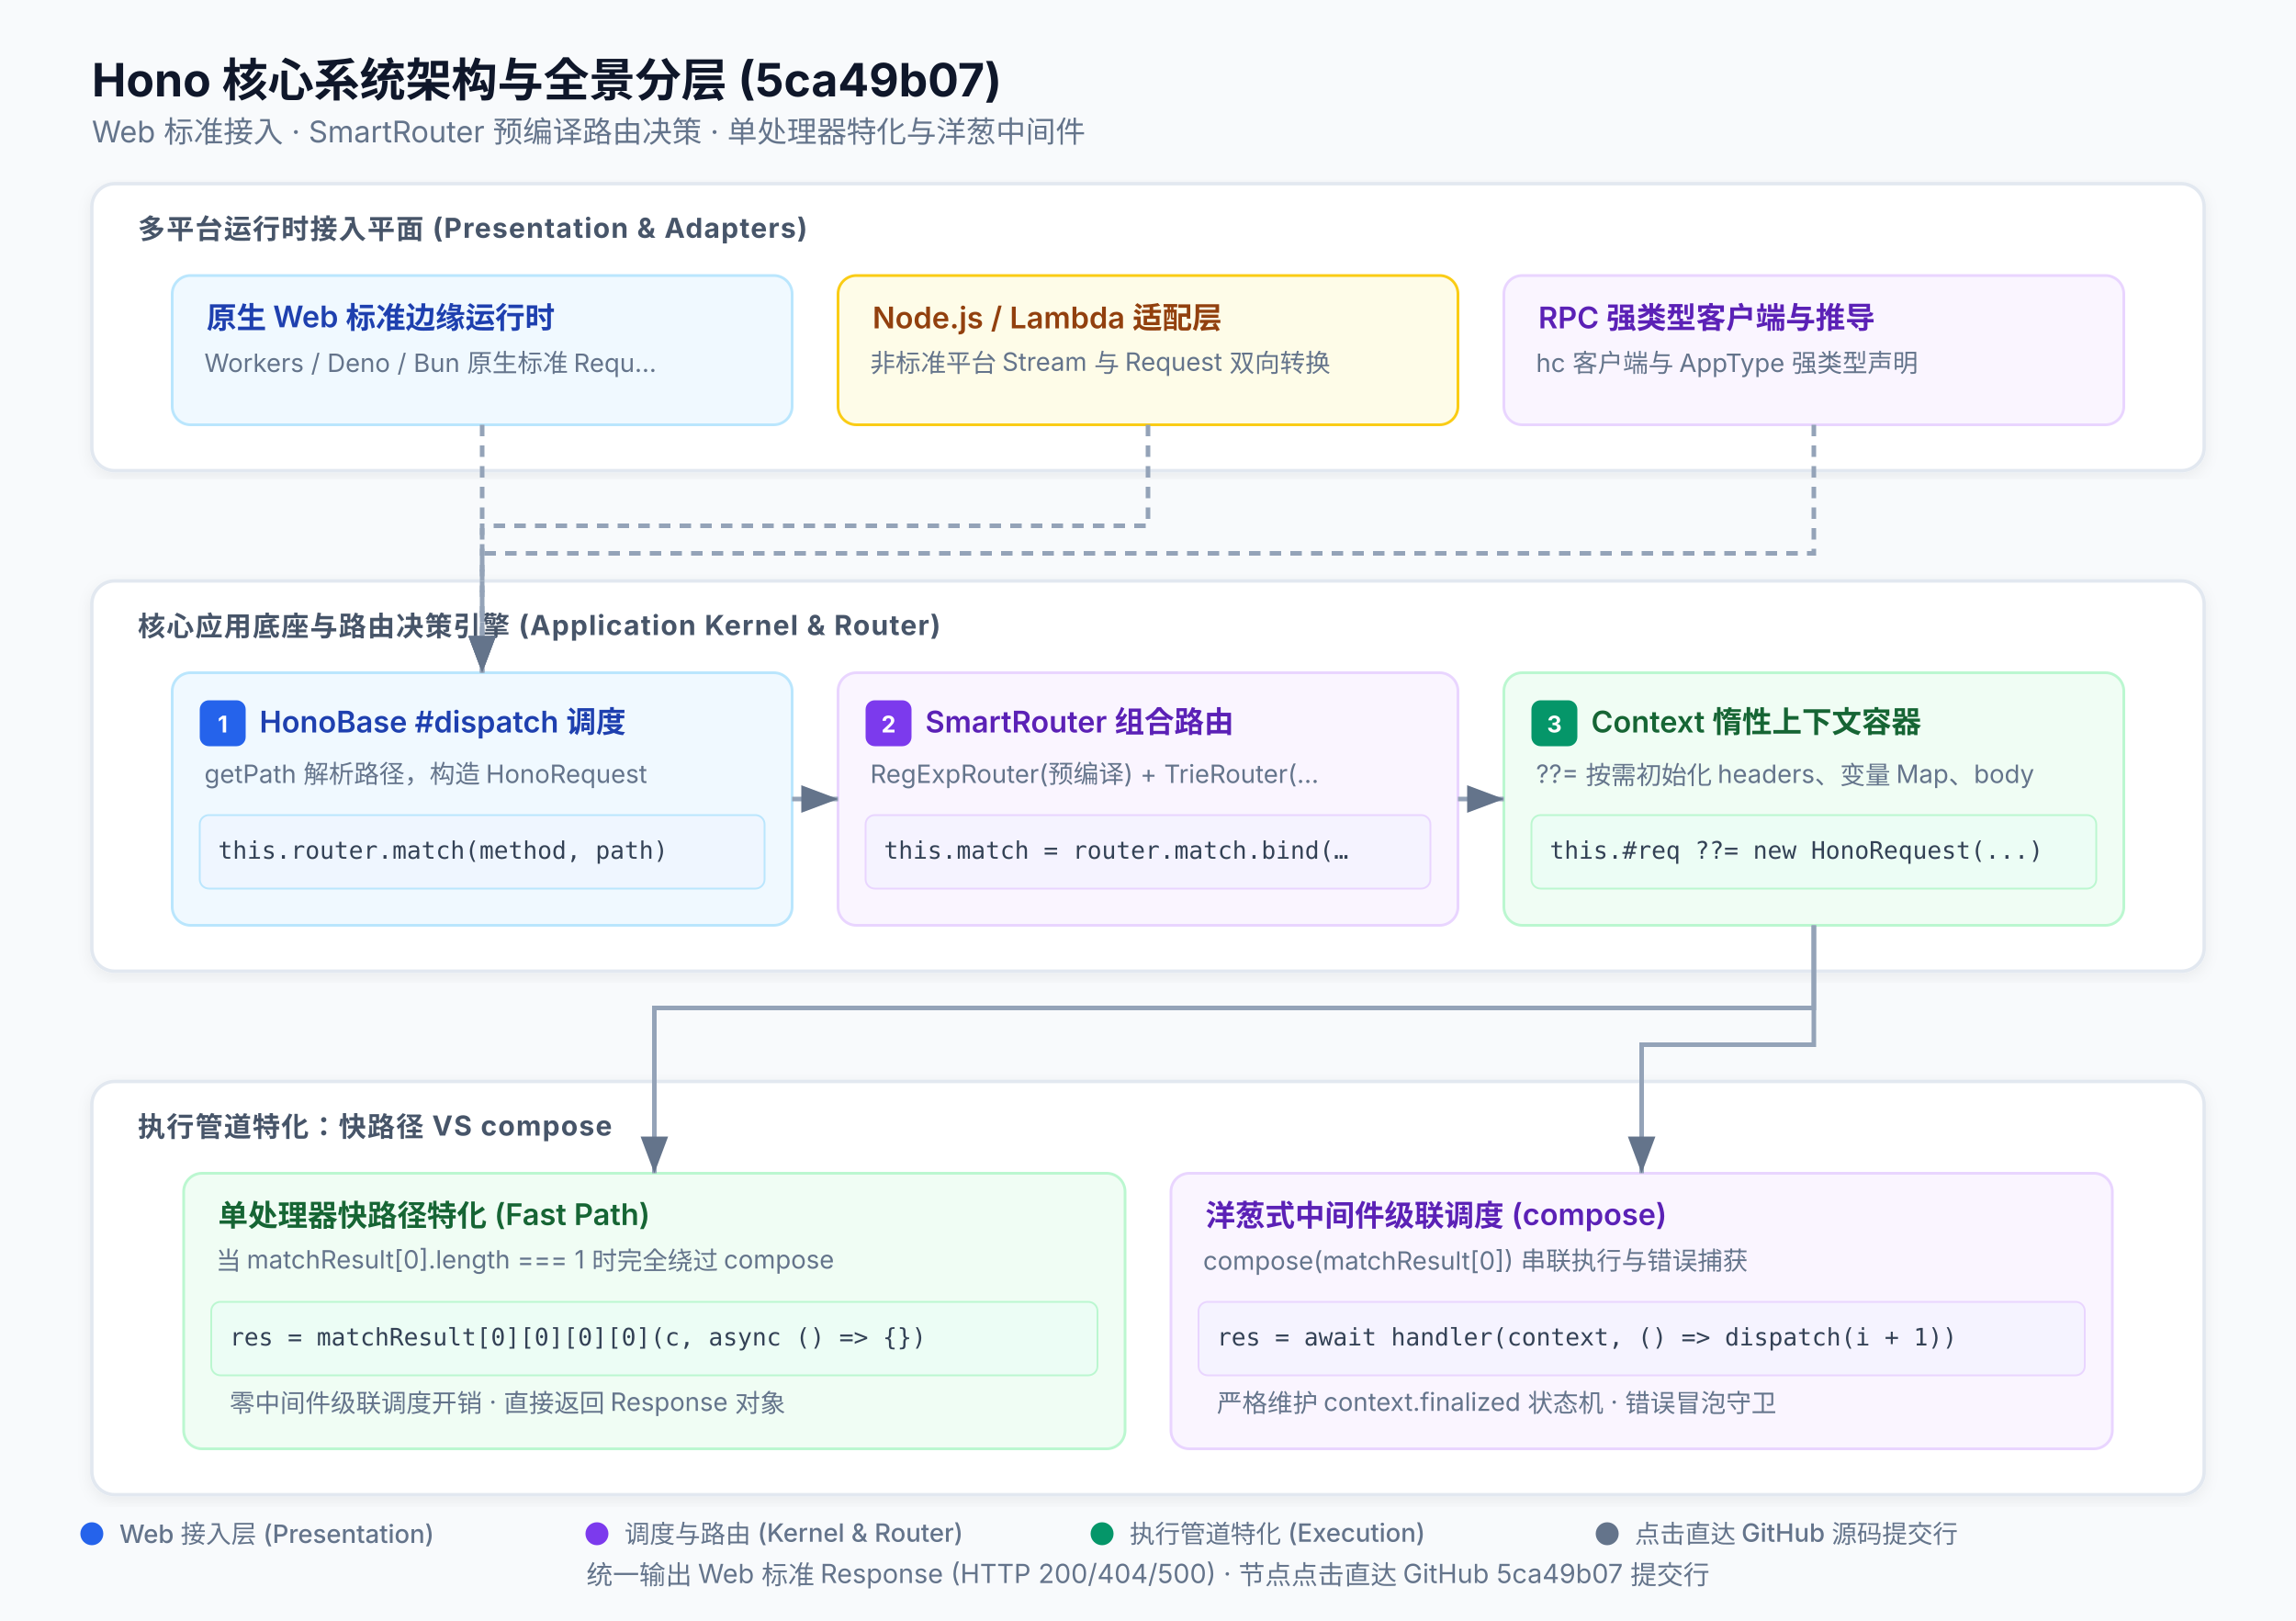
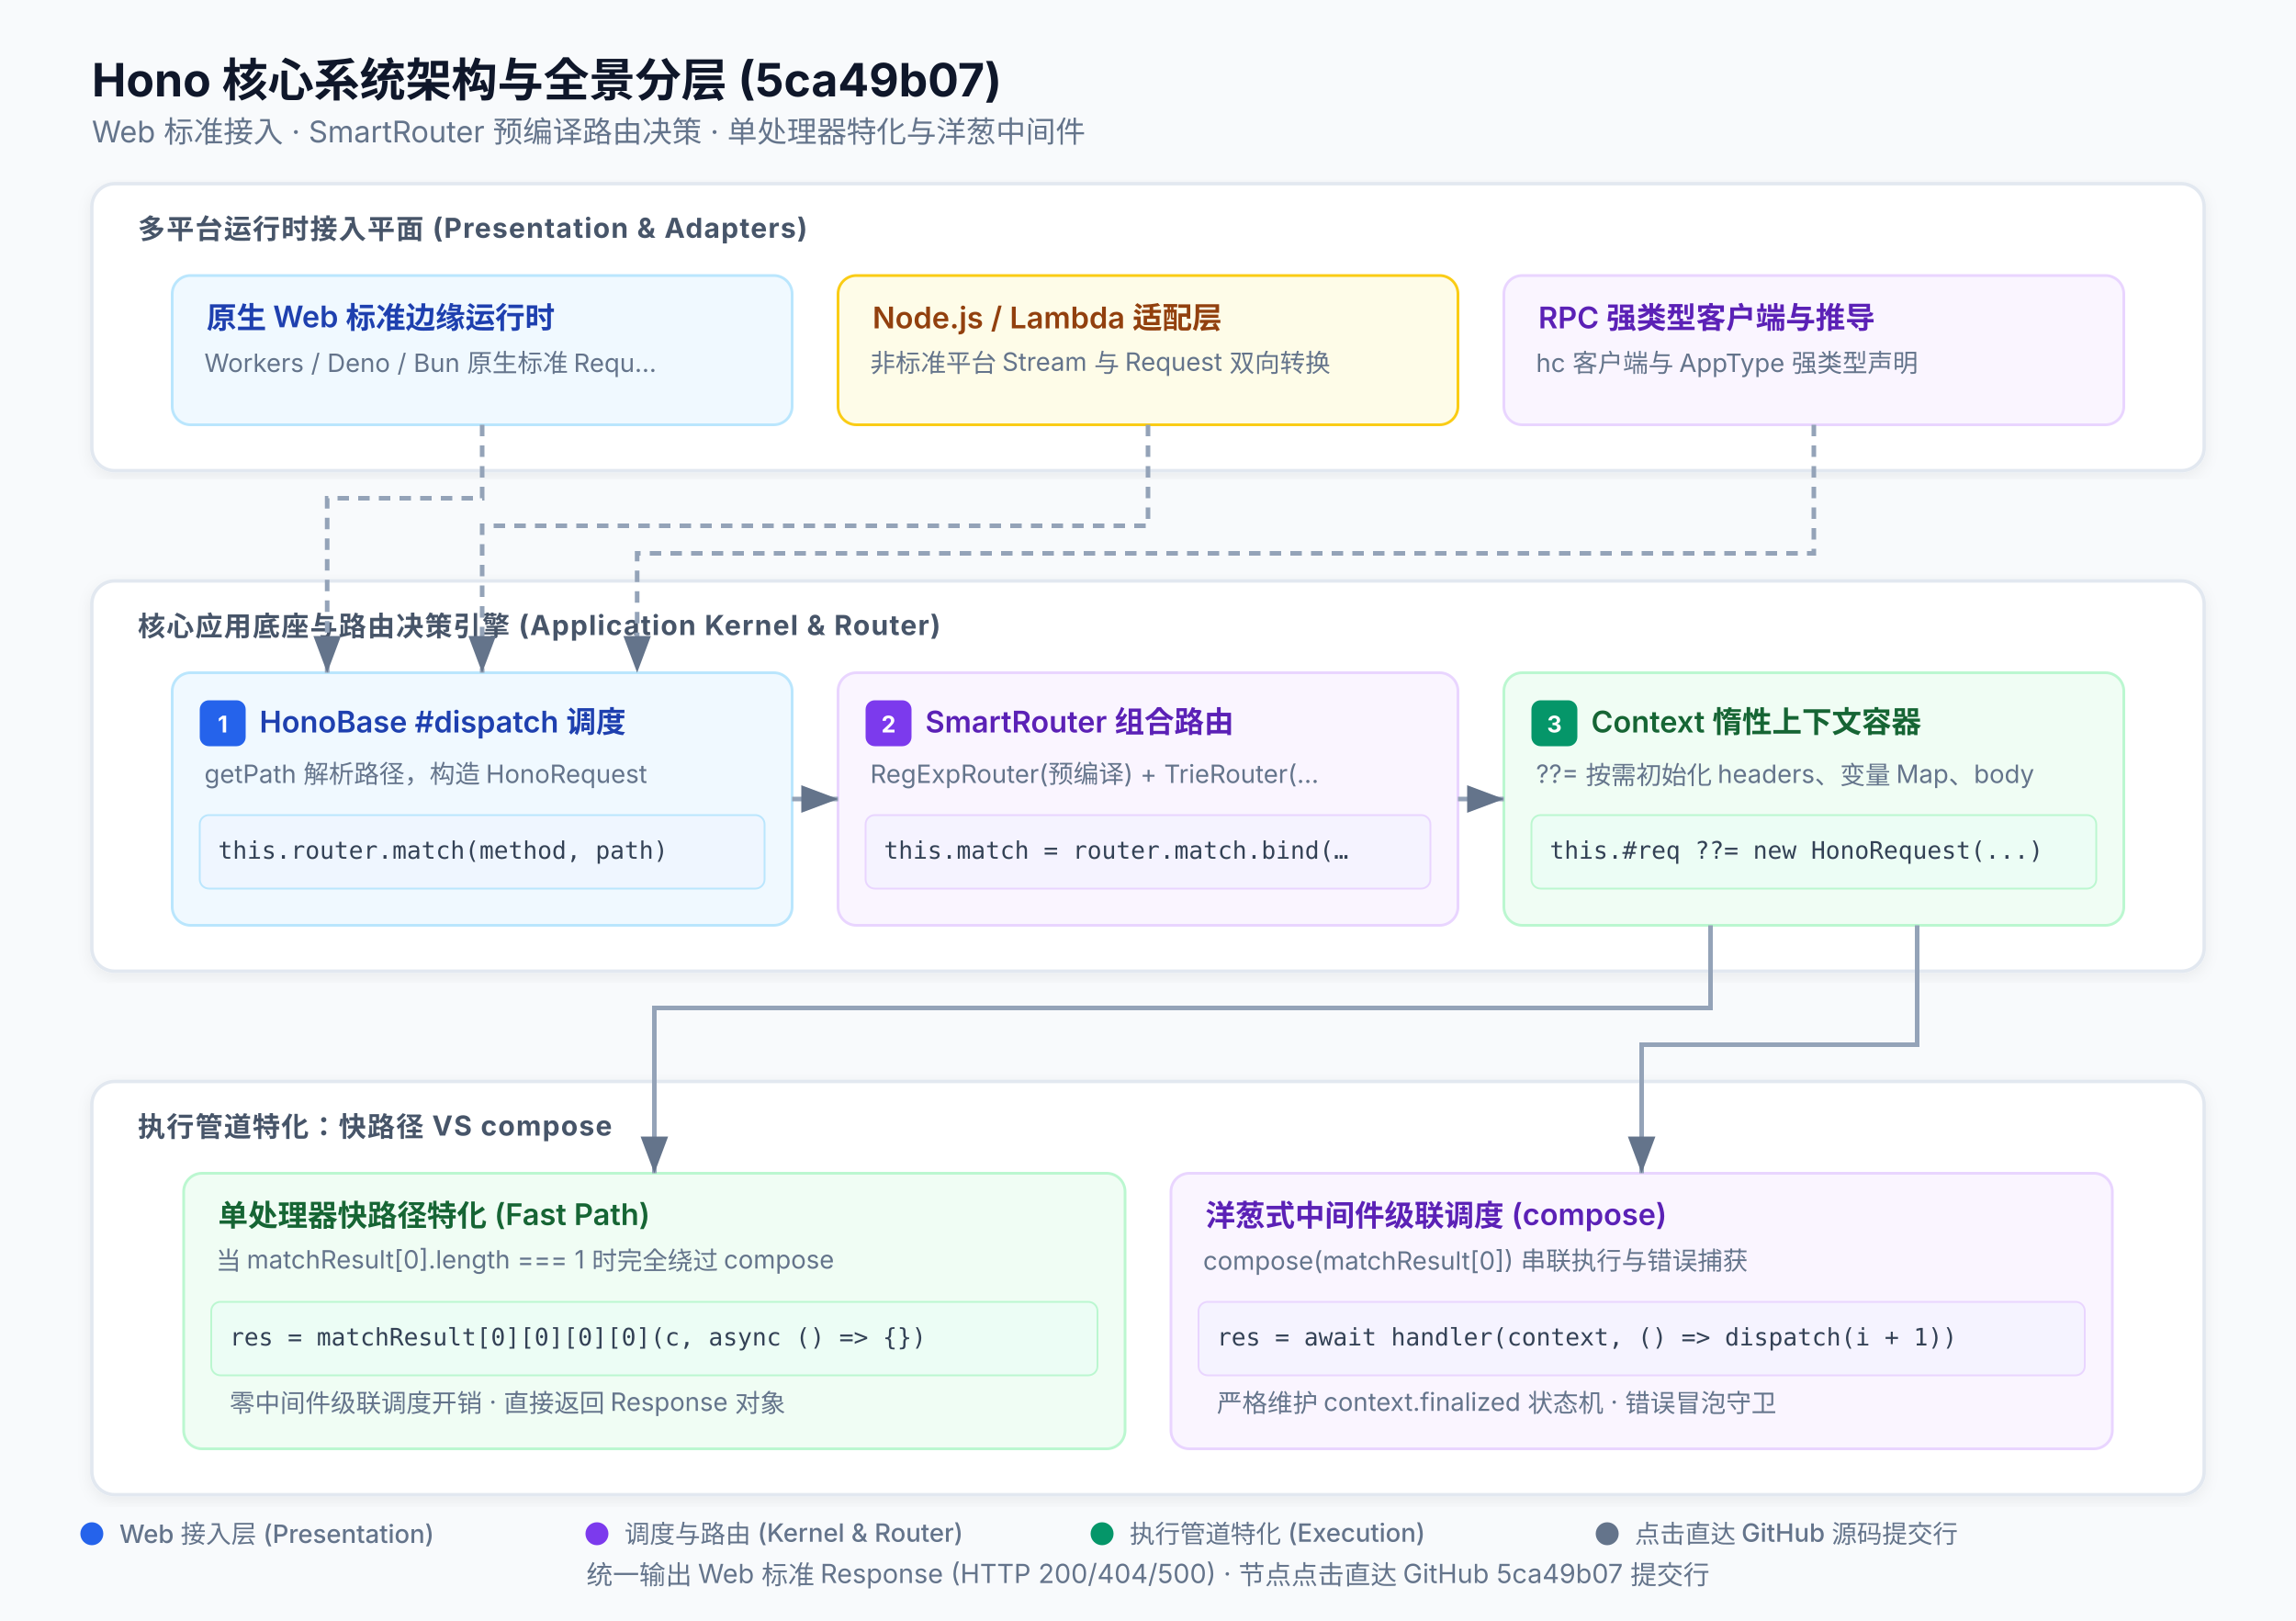
<svg xmlns="http://www.w3.org/2000/svg" viewBox="0 0 1000 706" width="1000" height="706" style="max-width:100%;height:auto;display:block;margin:0 auto;" role="img" aria-label="Hono 核心系统架构与全景分层 (5ca49b07)">
  <defs>
    <marker id="arrow-blue-hono" markerWidth="8" markerHeight="6" refX="8" refY="3" orient="auto">
      <polygon points="0 0, 8 3, 0 6" fill="#2563eb" />
    </marker>
    <marker id="arrow-gray-hono" markerWidth="8" markerHeight="6" refX="8" refY="3" orient="auto">
      <polygon points="0 0, 8 3, 0 6" fill="#64748b" />
    </marker>
    <marker id="arrow-emerald-hono" markerWidth="8" markerHeight="6" refX="8" refY="3" orient="auto">
      <polygon points="0 0, 8 3, 0 6" fill="#059669" />
    </marker>
    <filter id="card-shadow-hono" x="-3%" y="-3%" width="106%" height="106%">
      <feDropShadow dx="0" dy="2" stdDeviation="3" flood-opacity="0.06" />
    </filter>
    <filter id="card-hover-shadow-hono" x="-5%" y="-5%" width="110%" height="110%">
      <feDropShadow dx="0" dy="4" stdDeviation="6" flood-opacity="0.12" />
    </filter>
  </defs>
  <style>
    text { font-family: -apple-system, BlinkMacSystemFont, "Segoe UI", "PingFang SC", "Hiragino Sans GB", sans-serif; }
    .canvas-bg { fill: var(--surface, #f8fafc); }
    .arch-title { font-size: 20px; font-weight: 700; fill: var(--text, #0f172a); }
    .arch-subtitle { font-size: 13px; font-weight: 400; fill: var(--muted, #64748b); }
    .layer-container { fill: var(--bg, #ffffff); stroke: var(--line, #e2e8f0); }
    .layer-title { font-size: 12px; font-weight: 700; fill: var(--muted, #475569); letter-spacing: 0.5px; text-transform: uppercase; }
    .card-title { font-size: 13px; font-weight: 600; }
    .card-desc { font-size: 11px; font-weight: 400; fill: #64748b; }
    .code-pill { font-size: 10.5px; font-family: ui-monospace, SFMono-Regular, Menlo, Monaco, monospace; fill: #334155; }
    .badge-text { font-size: 10px; font-weight: 700; fill: #ffffff; }
    .footer-note { font-size: 11.5px; font-weight: 400; fill: var(--muted, #64748b); }
    .legend-text { font-size: 11px; font-weight: 500; fill: var(--muted, #64748b); }
    a.card-anchor { text-decoration: none; cursor: pointer; }
    a.card-anchor:hover rect.card-rect { stroke-width: 2px; stroke: #2563eb; filter: url(#card-hover-shadow-hono); }
    a.card-anchor:hover text.card-title { fill: #2563eb; }
    :root[data-theme=dark] .canvas-bg { fill: #0f172a; }
    :root[data-theme=dark] .arch-title { fill: #f8fafc; }
    :root[data-theme=dark] .arch-subtitle { fill: #94a3b8; }
    :root[data-theme=dark] .layer-container { fill: #172236; stroke: #334155; }
    :root[data-theme=dark] .layer-title { fill: #94a3b8; }
    :root[data-theme=dark] .footer-note { fill: #94a3b8; }
    :root[data-theme=dark] .legend-text { fill: #94a3b8; }
    :root[data-theme=dark] .card-desc { fill: #94a3b8; }
    @media (prefers-color-scheme: dark) {
      .canvas-bg { fill: #0f172a; }
      .arch-title { fill: #f8fafc; }
      .arch-subtitle { fill: #94a3b8; }
      .layer-container { fill: #172236; stroke: #334155; }
      .layer-title { fill: #94a3b8; }
      .footer-note { fill: #94a3b8; }
      .legend-text { fill: #94a3b8; }
      .card-desc { fill: #94a3b8; }
    }
  </style>
  <rect width="1000" height="706" class="canvas-bg" data-graph-role="background" />
  <text x="40" y="42" class="arch-title">Hono 核心系统架构与全景分层 (5ca49b07)</text>
  <text x="40" y="62" class="arch-subtitle">Web 标准接入 · SmartRouter 预编译路由决策 · 单处理器特化与洋葱中间件</text>
  <rect x="40" y="80" width="920" height="125" rx="10" stroke-width="1.5" class="layer-container" filter="url(#card-shadow-hono)" data-graph-role="container" data-layer-id="adapters" />
  <text x="60" y="104" class="layer-title">多平台运行时接入平面 (Presentation &amp; Adapters)</text>
  <a class="card-anchor" href="https://github.com/honojs/hono/blob/5ca49b0720755c585c9a9835f0a479ceea36fb52/src/hono.ts#L20-L32" target="_blank" rel="noopener">
    <g transform="translate(75, 120)" data-card-id="web">
      <rect width="270" height="65" rx="8" fill="#f0f9ff" stroke="#bae6fd" stroke-width="1.2" class="card-rect" />
      <text x="15" y="23" class="card-title" fill="#1e40af">原生 Web 标准边缘运行时</text>
      <text x="14" y="42" class="card-desc">Workers / Deno / Bun 原生标准 Requ…</text>
    </g>
  </a>
  <a class="card-anchor" href="https://github.com/honojs/hono/blob/5ca49b0720755c585c9a9835f0a479ceea36fb52/src/adapter/aws-lambda/handler.ts#L1-L25" target="_blank" rel="noopener">
    <g transform="translate(365, 120)" data-card-id="adapters">
      <rect width="270" height="65" rx="8" fill="#fefce8" stroke="#facc15" stroke-width="1.2" class="card-rect" />
      <text x="15" y="23" class="card-title" fill="#92400e">Node.js / Lambda 适配层</text>
      <text x="14" y="42" class="card-desc">非标准平台 Stream 与 Request 双向转换</text>
    </g>
  </a>
  <a class="card-anchor" href="https://github.com/honojs/hono/blob/5ca49b0720755c585c9a9835f0a479ceea36fb52/src/client/index.ts#L1-L17" target="_blank" rel="noopener">
    <g transform="translate(655, 120)" data-card-id="rpc">
      <rect width="270" height="65" rx="8" fill="#faf5ff" stroke="#e9d5ff" stroke-width="1.2" class="card-rect" />
      <text x="15" y="23" class="card-title" fill="#5b21b6">RPC 强类型客户端与推导</text>
      <text x="14" y="42" class="card-desc">hc 客户端与 AppType 强类型声明</text>
    </g>
  </a>
  <rect x="40" y="253" width="920" height="170" rx="10" stroke-width="1.5" class="layer-container" filter="url(#card-shadow-hono)" data-graph-role="container" data-layer-id="kernel" />
  <text x="60" y="277" class="layer-title">核心应用底座与路由决策引擎 (Application Kernel &amp; Router)</text>
  <a class="card-anchor" href="https://github.com/honojs/hono/blob/5ca49b0720755c585c9a9835f0a479ceea36fb52/src/hono-base.ts#L437-L448" target="_blank" rel="noopener">
    <g transform="translate(75, 293)" data-card-id="dispatch">
      <rect width="270" height="110" rx="8" fill="#f0f9ff" stroke="#bae6fd" stroke-width="1.2" class="card-rect" />
      <rect x="12" y="12" width="20" height="20" rx="4" fill="#2563eb" />
      <text x="22" y="26" text-anchor="middle" class="badge-text">1</text>
      <text x="38" y="26" class="card-title" fill="#1e40af">HonoBase #dispatch 调度</text>
      <text x="14" y="48" class="card-desc">getPath 解析路径，构造 HonoRequest</text>
      <rect x="12" y="62" width="246" height="32" rx="4" fill="#eff6ff" stroke="#bae6fd" stroke-width="0.8" />
      <text x="20" y="81" class="code-pill">this.router.match(method, path)</text>
    </g>
  </a>
  <a class="card-anchor" href="https://github.com/honojs/hono/blob/5ca49b0720755c585c9a9835f0a479ceea36fb52/src/router/smart-router/router.ts#L21-L49" target="_blank" rel="noopener">
    <g transform="translate(365, 293)" data-card-id="router">
      <rect width="270" height="110" rx="8" fill="#faf5ff" stroke="#e9d5ff" stroke-width="1.2" class="card-rect" />
      <rect x="12" y="12" width="20" height="20" rx="4" fill="#7c3aed" />
      <text x="22" y="26" text-anchor="middle" class="badge-text">2</text>
      <text x="38" y="26" class="card-title" fill="#5b21b6">SmartRouter 组合路由</text>
      <text x="14" y="48" class="card-desc">RegExpRouter(预编译) + TrieRouter(…</text>
      <rect x="12" y="62" width="246" height="32" rx="4" fill="#f5f3ff" stroke="#e9d5ff" stroke-width="0.8" />
      <text x="20" y="81" class="code-pill">this.match = router.match.bind(…</text>
    </g>
  </a>
  <a class="card-anchor" href="https://github.com/honojs/hono/blob/5ca49b0720755c585c9a9835f0a479ceea36fb52/src/context.ts#L366-L407" target="_blank" rel="noopener">
    <g transform="translate(655, 293)" data-card-id="context">
      <rect width="270" height="110" rx="8" fill="#f0fdf4" stroke="#bbf7d0" stroke-width="1.2" class="card-rect" />
      <rect x="12" y="12" width="20" height="20" rx="4" fill="#059669" />
      <text x="22" y="26" text-anchor="middle" class="badge-text">3</text>
      <text x="38" y="26" class="card-title" fill="#166534">Context 惰性上下文容器</text>
      <text x="14" y="48" class="card-desc">??= 按需初始化 headers、变量 Map、body</text>
      <rect x="12" y="62" width="246" height="32" rx="4" fill="#ecfdf5" stroke="#bbf7d0" stroke-width="0.8" />
      <text x="20" y="81" class="code-pill">this.#req ??= new HonoRequest(...)</text>
    </g>
  </a>
  <rect x="40" y="471" width="920" height="180" rx="10" stroke-width="1.5" class="layer-container" filter="url(#card-shadow-hono)" data-graph-role="container" data-layer-id="execution" />
  <text x="60" y="495" class="layer-title">执行管道特化：快路径 VS compose</text>
  <a class="card-anchor" href="https://github.com/honojs/hono/blob/5ca49b0720755c585c9a9835f0a479ceea36fb52/src/hono-base.ts#L449-L466" target="_blank" rel="noopener">
    <g transform="translate(80, 511)" data-card-id="fast-path">
      <rect width="410" height="120" rx="8" fill="#f0fdf4" stroke="#bbf7d0" stroke-width="1.2" class="card-rect" />
      <text x="15" y="23" class="card-title" fill="#166534">单处理器快路径特化 (Fast Path)</text>
      <text x="14" y="42" class="card-desc">当 matchResult[0].length === 1 时完全绕过 compose</text>
      <rect x="12" y="56" width="386" height="32" rx="4" fill="#ecfdf5" stroke="#bbf7d0" stroke-width="0.8" />
      <text x="20" y="75" class="code-pill">res = matchResult[0][0][0][0](c, async () =&gt; {})</text>
      <text x="20" y="104" class="card-desc" fill="#166534">零中间件级联调度开销 · 直接返回 Response 对象</text>
    </g>
  </a>
  <a class="card-anchor" href="https://github.com/honojs/hono/blob/5ca49b0720755c585c9a9835f0a479ceea36fb52/src/compose.ts#L32-L71" target="_blank" rel="noopener">
    <g transform="translate(510, 511)" data-card-id="compose">
      <rect width="410" height="120" rx="8" fill="#faf5ff" stroke="#e9d5ff" stroke-width="1.2" class="card-rect" />
      <text x="15" y="23" class="card-title" fill="#5b21b6">洋葱式中间件级联调度 (compose)</text>
      <text x="14" y="42" class="card-desc">compose(matchResult[0]) 串联执行与错误捕获</text>
      <rect x="12" y="56" width="386" height="32" rx="4" fill="#f5f3ff" stroke="#e9d5ff" stroke-width="0.8" />
      <text x="20" y="75" class="code-pill">res = await handler(context, () =&gt; dispatch(i + 1))</text>
      <text x="20" y="104" class="card-desc" fill="#5b21b6">严格维护 context.finalized 状态机 · 错误冒泡守卫</text>
    </g>
  </a>
-   <polyline points="210,185 210,217 210,217 210,293" fill="none" stroke="#94a3b8" stroke-width="2" marker-end="url(#arrow-gray-hono)" stroke-dasharray="5 4" data-edge-from="web" data-edge-to="dispatch" />
+   <polyline points="210,185 210,217 142.5,217 142.5,293" fill="none" stroke="#94a3b8" stroke-width="2" marker-end="url(#arrow-gray-hono)" stroke-dasharray="5 4" data-edge-from="web" data-edge-to="dispatch" />
  <polyline points="500,185 500,229 210,229 210,293" fill="none" stroke="#94a3b8" stroke-width="2" marker-end="url(#arrow-gray-hono)" stroke-dasharray="5 4" data-edge-from="adapters" data-edge-to="dispatch" />
-   <polyline points="790,185 790,241 210,241 210,293" fill="none" stroke="#94a3b8" stroke-width="2" marker-end="url(#arrow-gray-hono)" stroke-dasharray="5 4" data-edge-from="rpc" data-edge-to="dispatch" />
+   <polyline points="790,185 790,241 277.5,241 277.5,293" fill="none" stroke="#94a3b8" stroke-width="2" marker-end="url(#arrow-gray-hono)" stroke-dasharray="5 4" data-edge-from="rpc" data-edge-to="dispatch" />
  <polyline points="345,348 355,348 355,348 365,348" fill="none" stroke="#94a3b8" stroke-width="2" marker-end="url(#arrow-gray-hono)" data-edge-from="dispatch" data-edge-to="router" />
  <polyline points="635,348 645,348 645,348 655,348" fill="none" stroke="#94a3b8" stroke-width="2" marker-end="url(#arrow-gray-hono)" data-edge-from="router" data-edge-to="context" />
-   <polyline points="790,403 790,439 285,439 285,511" fill="none" stroke="#94a3b8" stroke-width="2" marker-end="url(#arrow-gray-hono)" data-edge-from="context" data-edge-to="fast-path" />
-   <polyline points="790,403 790,455 715,455 715,511" fill="none" stroke="#94a3b8" stroke-width="2" marker-end="url(#arrow-gray-hono)" data-edge-from="context" data-edge-to="compose" />
+   <polyline points="745,403 745,439 285,439 285,511" fill="none" stroke="#94a3b8" stroke-width="2" marker-end="url(#arrow-gray-hono)" data-edge-from="context" data-edge-to="fast-path" />
+   <polyline points="835,403 835,455 715,455 715,511" fill="none" stroke="#94a3b8" stroke-width="2" marker-end="url(#arrow-gray-hono)" data-edge-from="context" data-edge-to="compose" />
  <circle cx="40" cy="668" r="5" fill="#2563eb" />
  <text x="52" y="672" class="legend-text">Web 接入层 (Presentation)</text>
  <circle cx="260" cy="668" r="5" fill="#7c3aed" />
  <text x="272" y="672" class="legend-text">调度与路由 (Kernel &amp; Router)</text>
  <circle cx="480" cy="668" r="5" fill="#059669" />
  <text x="492" y="672" class="legend-text">执行管道特化 (Execution)</text>
  <circle cx="700" cy="668" r="5" fill="#64748b" />
  <text x="712" y="672" class="legend-text">点击直达 GitHub 源码提交行</text>
  <text x="500" y="690" text-anchor="middle" class="footer-note">统一输出 Web 标准 Response (HTTP 200/404/500) · 节点点击直达 GitHub 5ca49b07 提交行</text>
</svg>
